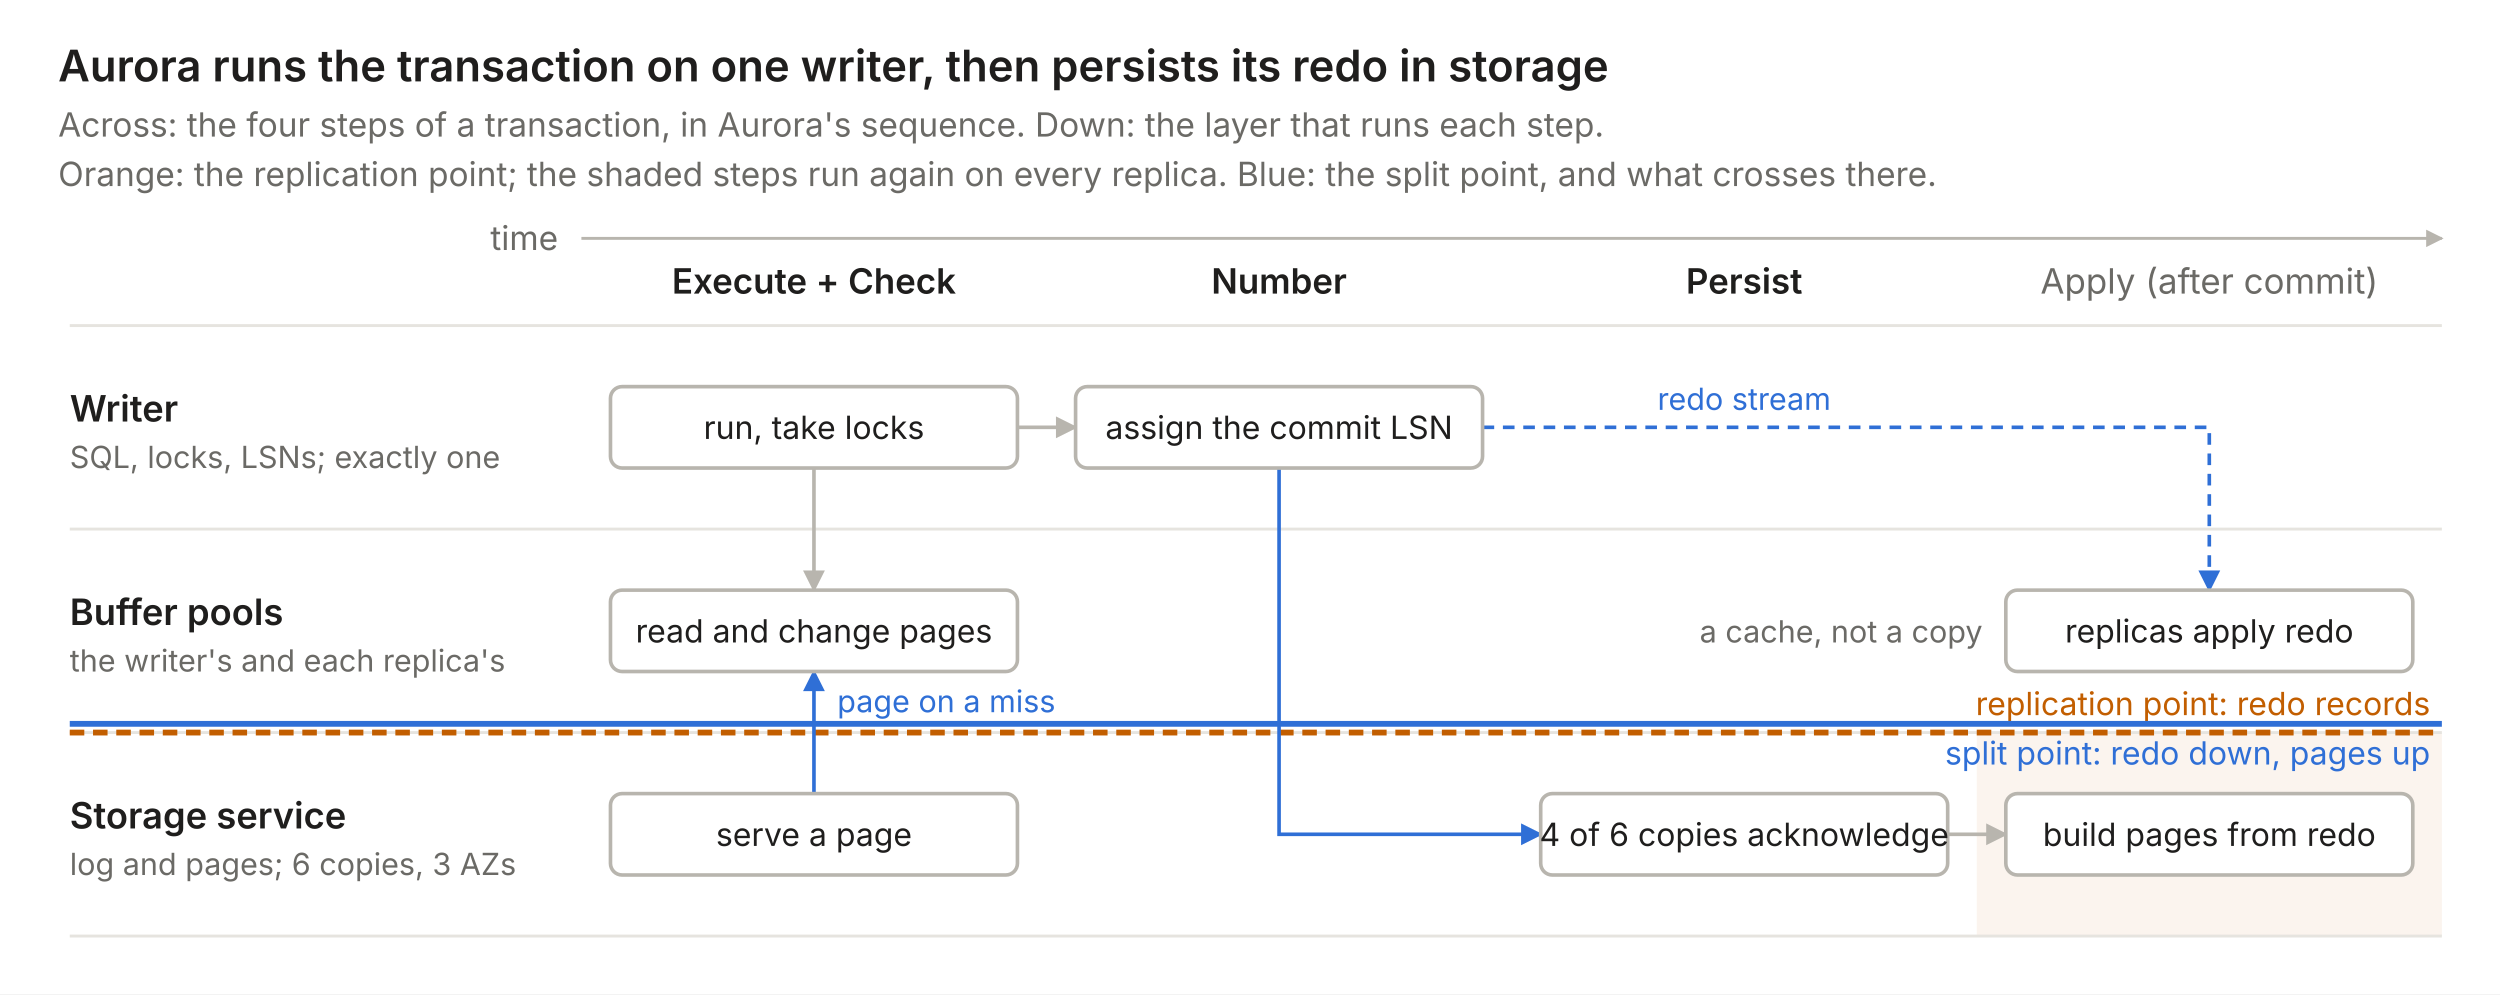
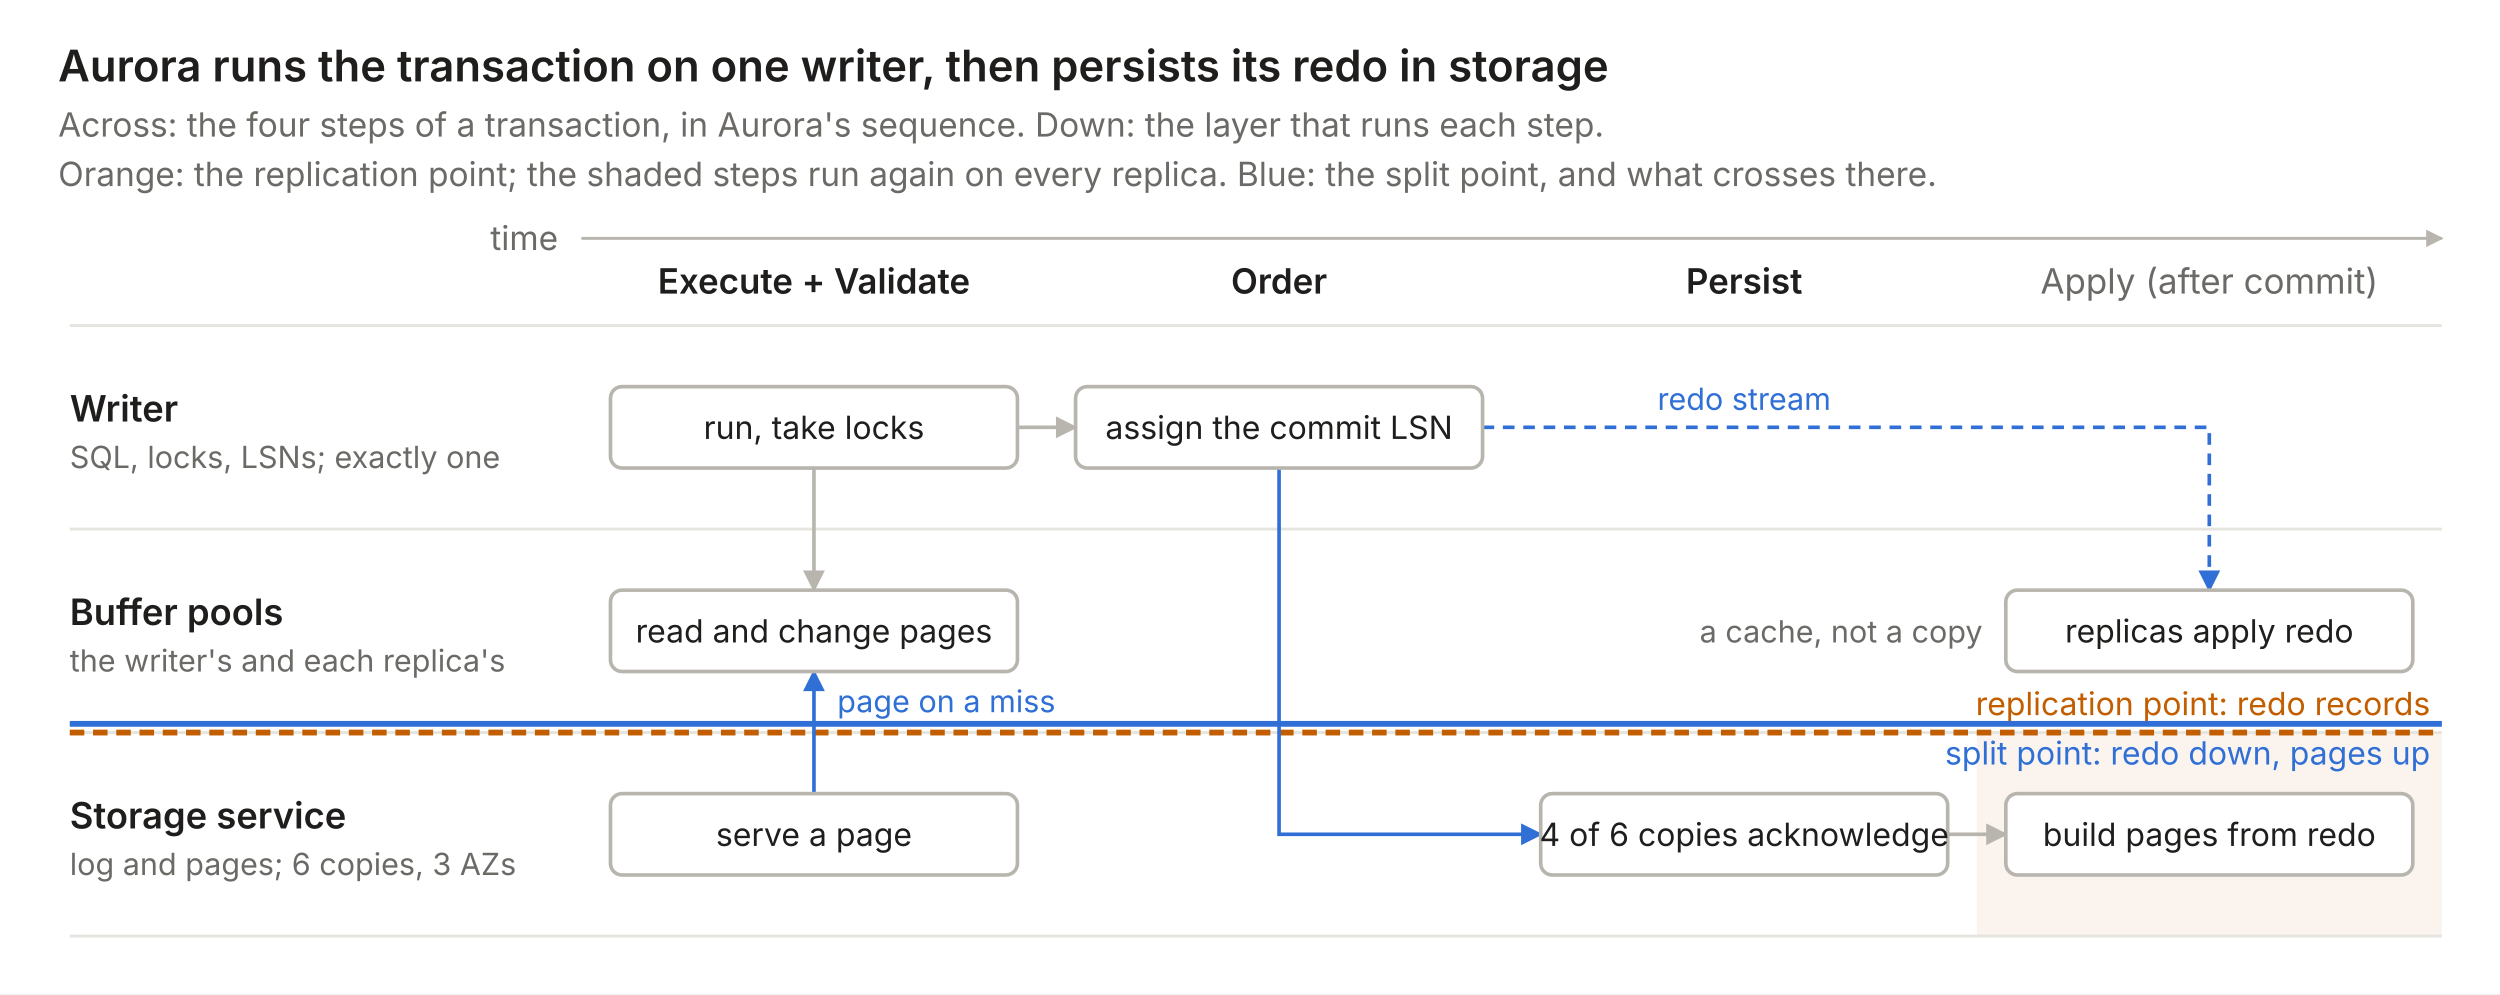
<svg xmlns="http://www.w3.org/2000/svg" width="860" height="342" font-family="Inter, 'Helvetica Neue', Arial, sans-serif" viewBox="0 0 860 342" role="img" aria-label="Aurora's steps over time and across layers. The one writer runs the transaction, taking locks and changing pages in its buffer pool, which fetches pages from storage on a miss. It assigns the commit LSN. Storage persists the redo once 4 of 6 copies acknowledge, and each copy builds pages from it. The writer also streams redo to read replicas, which apply it to their cached pages: a cache, not a copy." font-size="13">
  <rect width="100%" height="100%" fill="#ffffff" />
  <defs>
    <marker id="tl-grey" viewBox="0 0 10 10" refX="9" refY="5" markerWidth="6" markerHeight="6" orient="auto-start-reverse">
      <path d="M0 0L10 5L0 10z" fill="#b8b5ae" />
    </marker>
    <marker id="tl-blue" viewBox="0 0 10 10" refX="9" refY="5" markerWidth="6" markerHeight="6" orient="auto-start-reverse">
      <path d="M0 0L10 5L0 10z" fill="#2f6fd6" />
    </marker>
  </defs>
  <text x="20" y="28" text-anchor="start" font-size="15" font-weight="600" fill="#1f1e1d">Aurora runs the transaction on one writer, then persists its redo in storage</text>
  <text x="20" y="47" text-anchor="start" font-size="11.5" font-weight="400" fill="#6b6a66">Across: the four steps of a transaction, in Aurora's sequence. Down: the layer that runs each step.</text>
  <text x="20" y="64" text-anchor="start" font-size="11.5" font-weight="400" fill="#6b6a66">Orange: the replication point; the shaded steps run again on every replica. Blue: the split point, and what crosses there.</text>
  <rect x="680" y="252" width="160" height="70" fill="#c25e00" fill-opacity="0.07" />
  <path d="M200 82H840" stroke="#b8b5ae" stroke-width="1" marker-end="url(#tl-grey)" />
  <text x="192" y="86" text-anchor="end" font-size="11.5" font-weight="400" fill="#6b6a66">time</text>
-   <text x="280.0" y="101" text-anchor="middle" font-size="12" font-weight="600" fill="#1f1e1d">Execute + Check</text>
-   <text x="440.0" y="101" text-anchor="middle" font-size="12" font-weight="600" fill="#1f1e1d">Number</text>
+   <text x="280.0" y="101" text-anchor="middle" font-size="12" font-weight="600" fill="#1f1e1d">Execute + Validate</text>
+   <text x="440.0" y="101" text-anchor="middle" font-size="12" font-weight="600" fill="#1f1e1d">Order</text>
  <text x="600.0" y="101" text-anchor="middle" font-size="12" font-weight="600" fill="#1f1e1d">Persist</text>
  <text x="760.0" y="101" text-anchor="middle" font-size="12" font-weight="400" fill="#6b6a66">Apply (after commit)</text>
  <line x1="24" y1="112" x2="840" y2="112" stroke="#e6e4df" stroke-width="1" />
  <text x="24" y="145" text-anchor="start" font-size="12.5" font-weight="600" fill="#1f1e1d">Writer</text>
  <text x="24" y="161" text-anchor="start" font-size="10.5" font-weight="400" fill="#6b6a66">SQL, locks, LSNs; exactly one</text>
  <line x1="24" y1="182" x2="840" y2="182" stroke="#e6e4df" stroke-width="1" />
  <text x="24" y="215" text-anchor="start" font-size="12.5" font-weight="600" fill="#1f1e1d">Buffer pools</text>
  <text x="24" y="231" text-anchor="start" font-size="10.5" font-weight="400" fill="#6b6a66">the writer's and each replica's</text>
  <line x1="24" y1="252" x2="840" y2="252" stroke="#e6e4df" stroke-width="1" />
  <text x="24" y="285" text-anchor="start" font-size="12.5" font-weight="600" fill="#1f1e1d">Storage service</text>
  <text x="24" y="301" text-anchor="start" font-size="10.5" font-weight="400" fill="#6b6a66">log and pages; 6 copies, 3 AZs</text>
  <line x1="24" y1="322" x2="840" y2="322" stroke="#e6e4df" stroke-width="1" />
  <line x1="24" y1="252" x2="840" y2="252" stroke="#c25e00" stroke-width="2" stroke-dasharray="5 3" />
  <text x="836" y="246" text-anchor="end" font-size="11" font-weight="400" fill="#c25e00">replication point: redo records</text>
  <line x1="24" y1="249" x2="840" y2="249" stroke="#2f6fd6" stroke-width="2" />
  <text x="836" y="263" text-anchor="end" font-size="11" font-weight="400" fill="#2f6fd6">split point: redo down, pages up</text>
  <path d="M280.0 161.0V203.0" fill="none" stroke="#b8b5ae" stroke-width="1.25" marker-end="url(#tl-grey)" />
  <path d="M280.0 273.0V231.0" fill="none" stroke="#2f6fd6" stroke-width="1.25" marker-end="url(#tl-blue)" />
  <path d="M350.0 147.0H370.0" fill="none" stroke="#b8b5ae" stroke-width="1.25" marker-end="url(#tl-grey)" />
  <path d="M440.0 161.0V287.0H530.0" fill="none" stroke="#2f6fd6" stroke-width="1.25" marker-end="url(#tl-blue)" />
  <path d="M670.0 287.0H690.0" fill="none" stroke="#b8b5ae" stroke-width="1.25" marker-end="url(#tl-grey)" />
  <path d="M510.0 147.0H760.0V203.0" fill="none" stroke="#2f6fd6" stroke-width="1.25" stroke-dasharray="4 3" marker-end="url(#tl-blue)" />
  <rect x="210.0" y="133.0" width="140" height="28" rx="4" fill="#ffffff" stroke="#b8b5ae" stroke-width="1.25" />
  <text x="280.0" y="151.0" text-anchor="middle" font-size="11" font-weight="400" fill="#1f1e1d">run, take locks</text>
  <rect x="210.0" y="203.0" width="140" height="28" rx="4" fill="#ffffff" stroke="#b8b5ae" stroke-width="1.25" />
  <text x="280.0" y="221.0" text-anchor="middle" font-size="11" font-weight="400" fill="#1f1e1d">read and change pages</text>
  <rect x="210.0" y="273.0" width="140" height="28" rx="4" fill="#ffffff" stroke="#b8b5ae" stroke-width="1.25" />
  <text x="280.0" y="291.0" text-anchor="middle" font-size="11" font-weight="400" fill="#1f1e1d">serve a page</text>
  <rect x="370.0" y="133.0" width="140" height="28" rx="4" fill="#ffffff" stroke="#b8b5ae" stroke-width="1.25" />
  <text x="440.0" y="151.0" text-anchor="middle" font-size="11" font-weight="400" fill="#1f1e1d">assign the commit LSN</text>
  <rect x="530.0" y="273.0" width="140" height="28" rx="4" fill="#ffffff" stroke="#b8b5ae" stroke-width="1.25" />
  <text x="600.0" y="291.0" text-anchor="middle" font-size="11" font-weight="400" fill="#1f1e1d">4 of 6 copies acknowledge</text>
  <rect x="690.0" y="273.0" width="140" height="28" rx="4" fill="#ffffff" stroke="#b8b5ae" stroke-width="1.25" />
  <text x="760.0" y="291.0" text-anchor="middle" font-size="11" font-weight="400" fill="#1f1e1d">build pages from redo</text>
  <rect x="690.0" y="203.0" width="140" height="28" rx="4" fill="#ffffff" stroke="#b8b5ae" stroke-width="1.25" />
  <text x="760.0" y="221.0" text-anchor="middle" font-size="11" font-weight="400" fill="#1f1e1d">replicas apply redo</text>
  <text x="288" y="245" text-anchor="start" font-size="10.5" font-weight="400" fill="#2f6fd6">page on a miss</text>
  <text x="600" y="141" text-anchor="middle" font-size="10.5" font-weight="400" fill="#2f6fd6">redo stream</text>
  <text x="682" y="221" text-anchor="end" font-size="10.5" font-weight="400" fill="#6b6a66">a cache, not a copy</text>
</svg>
